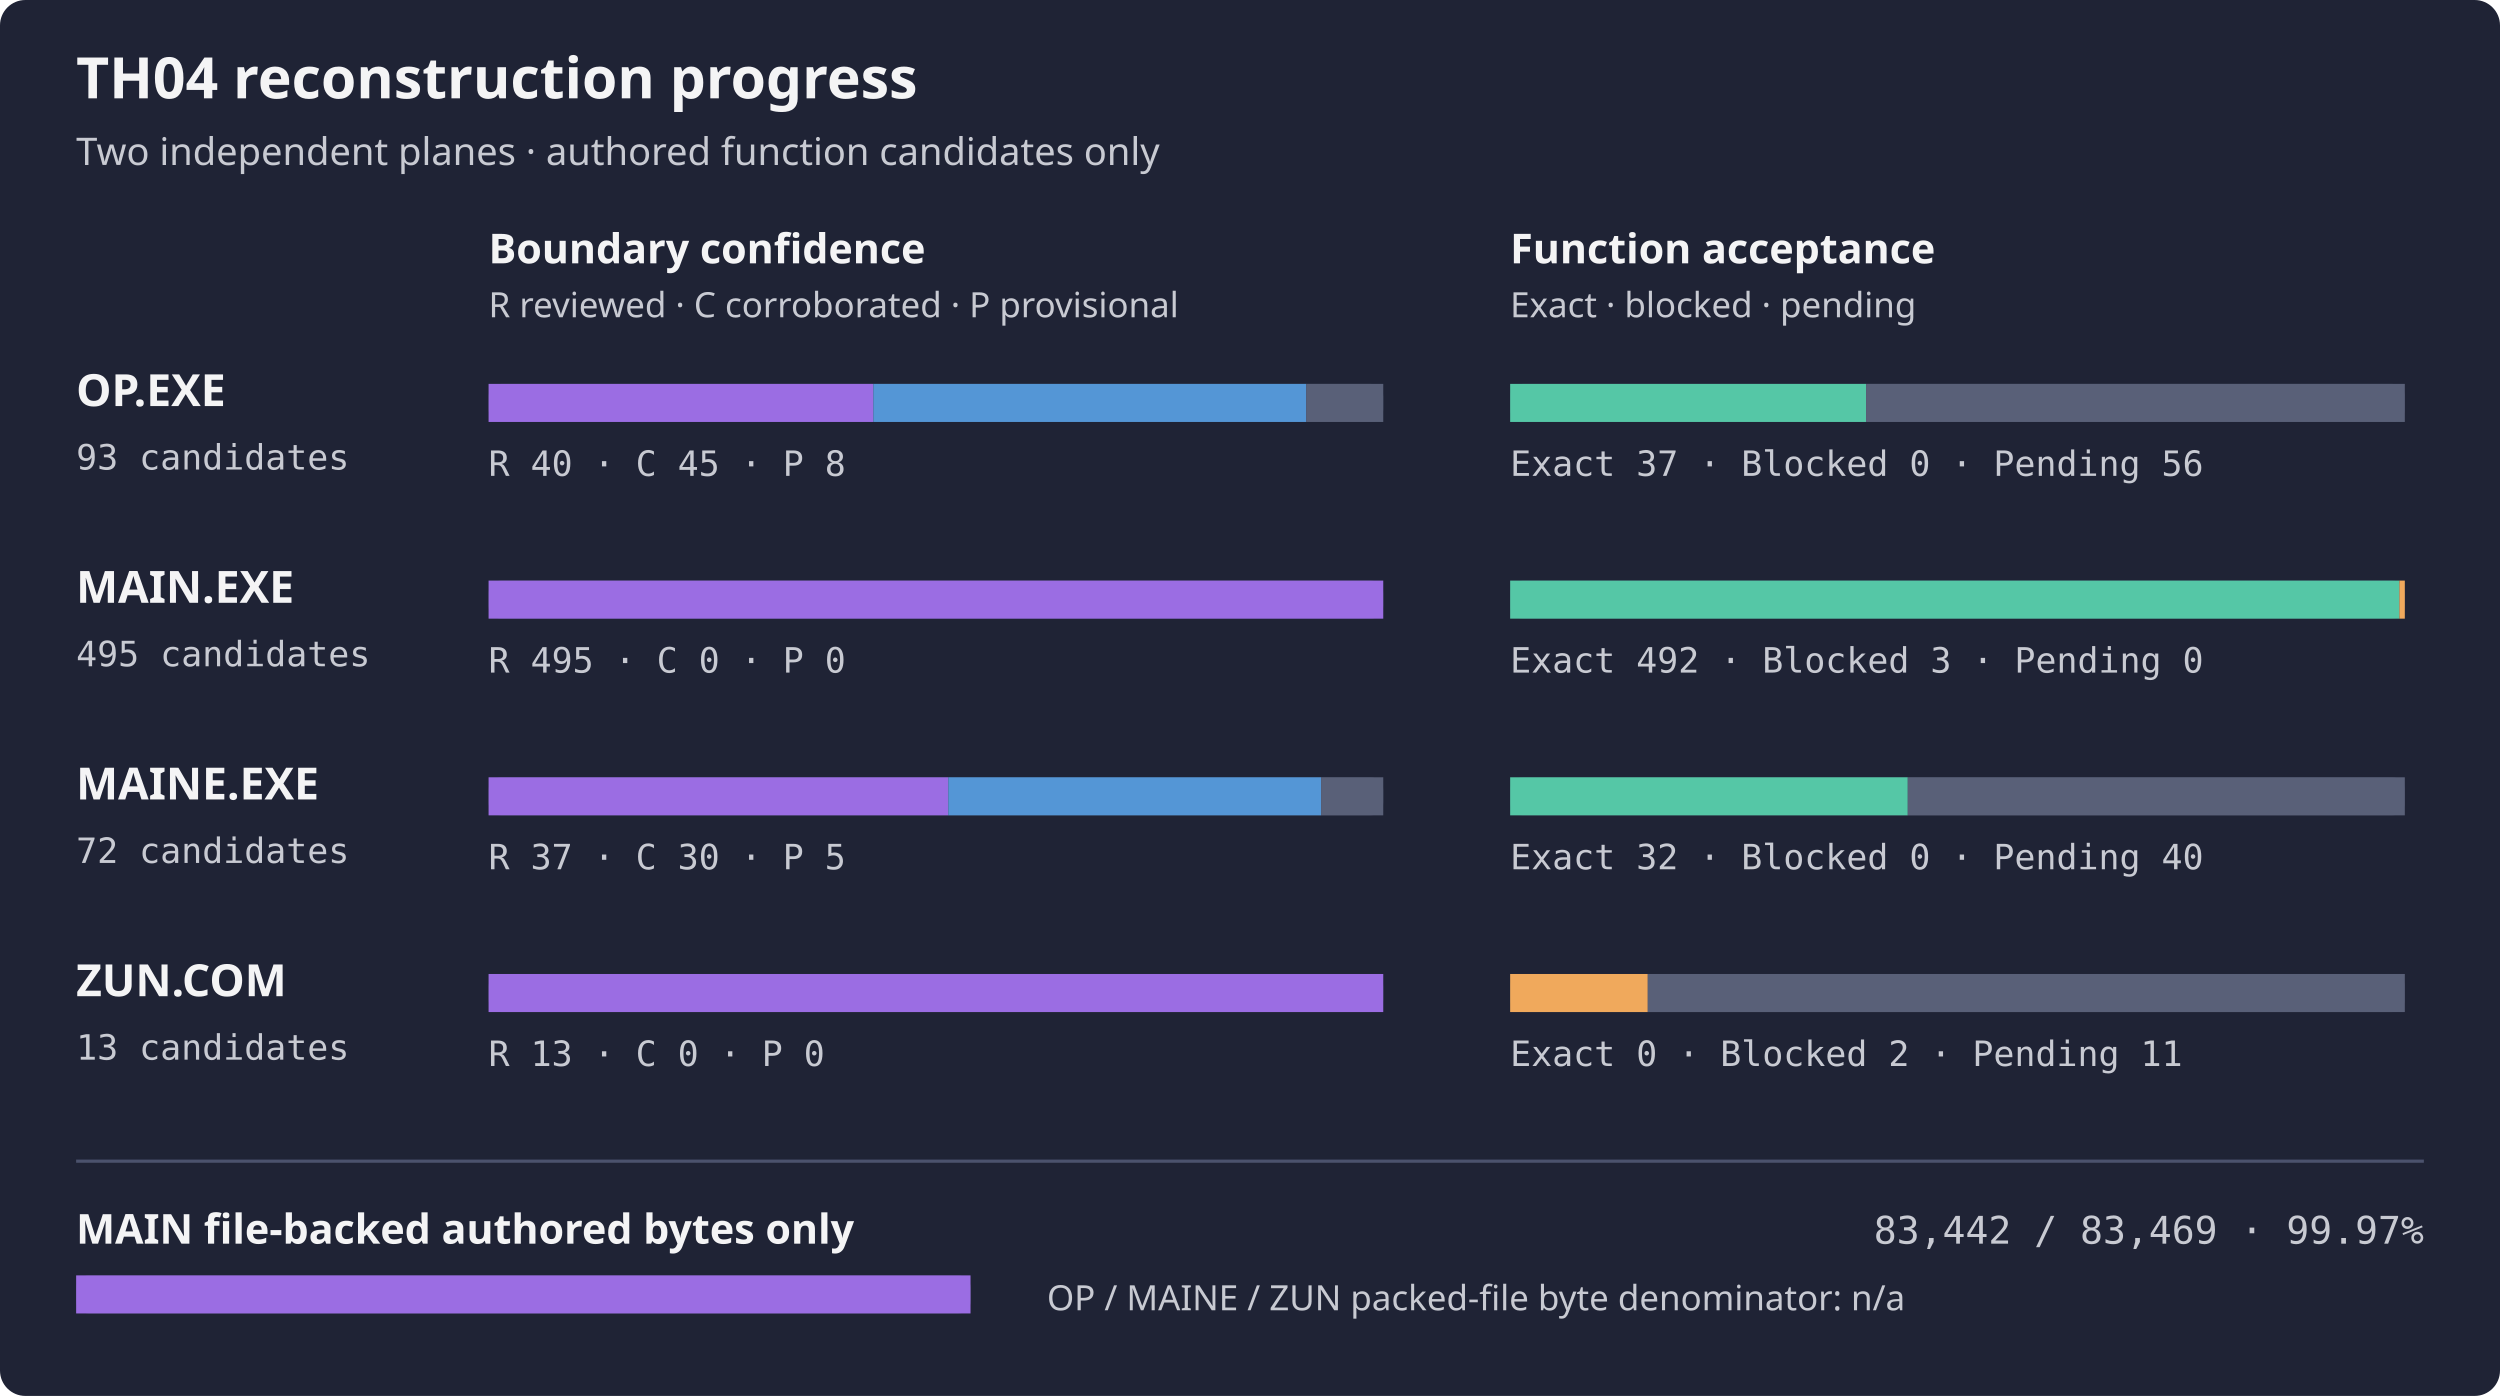
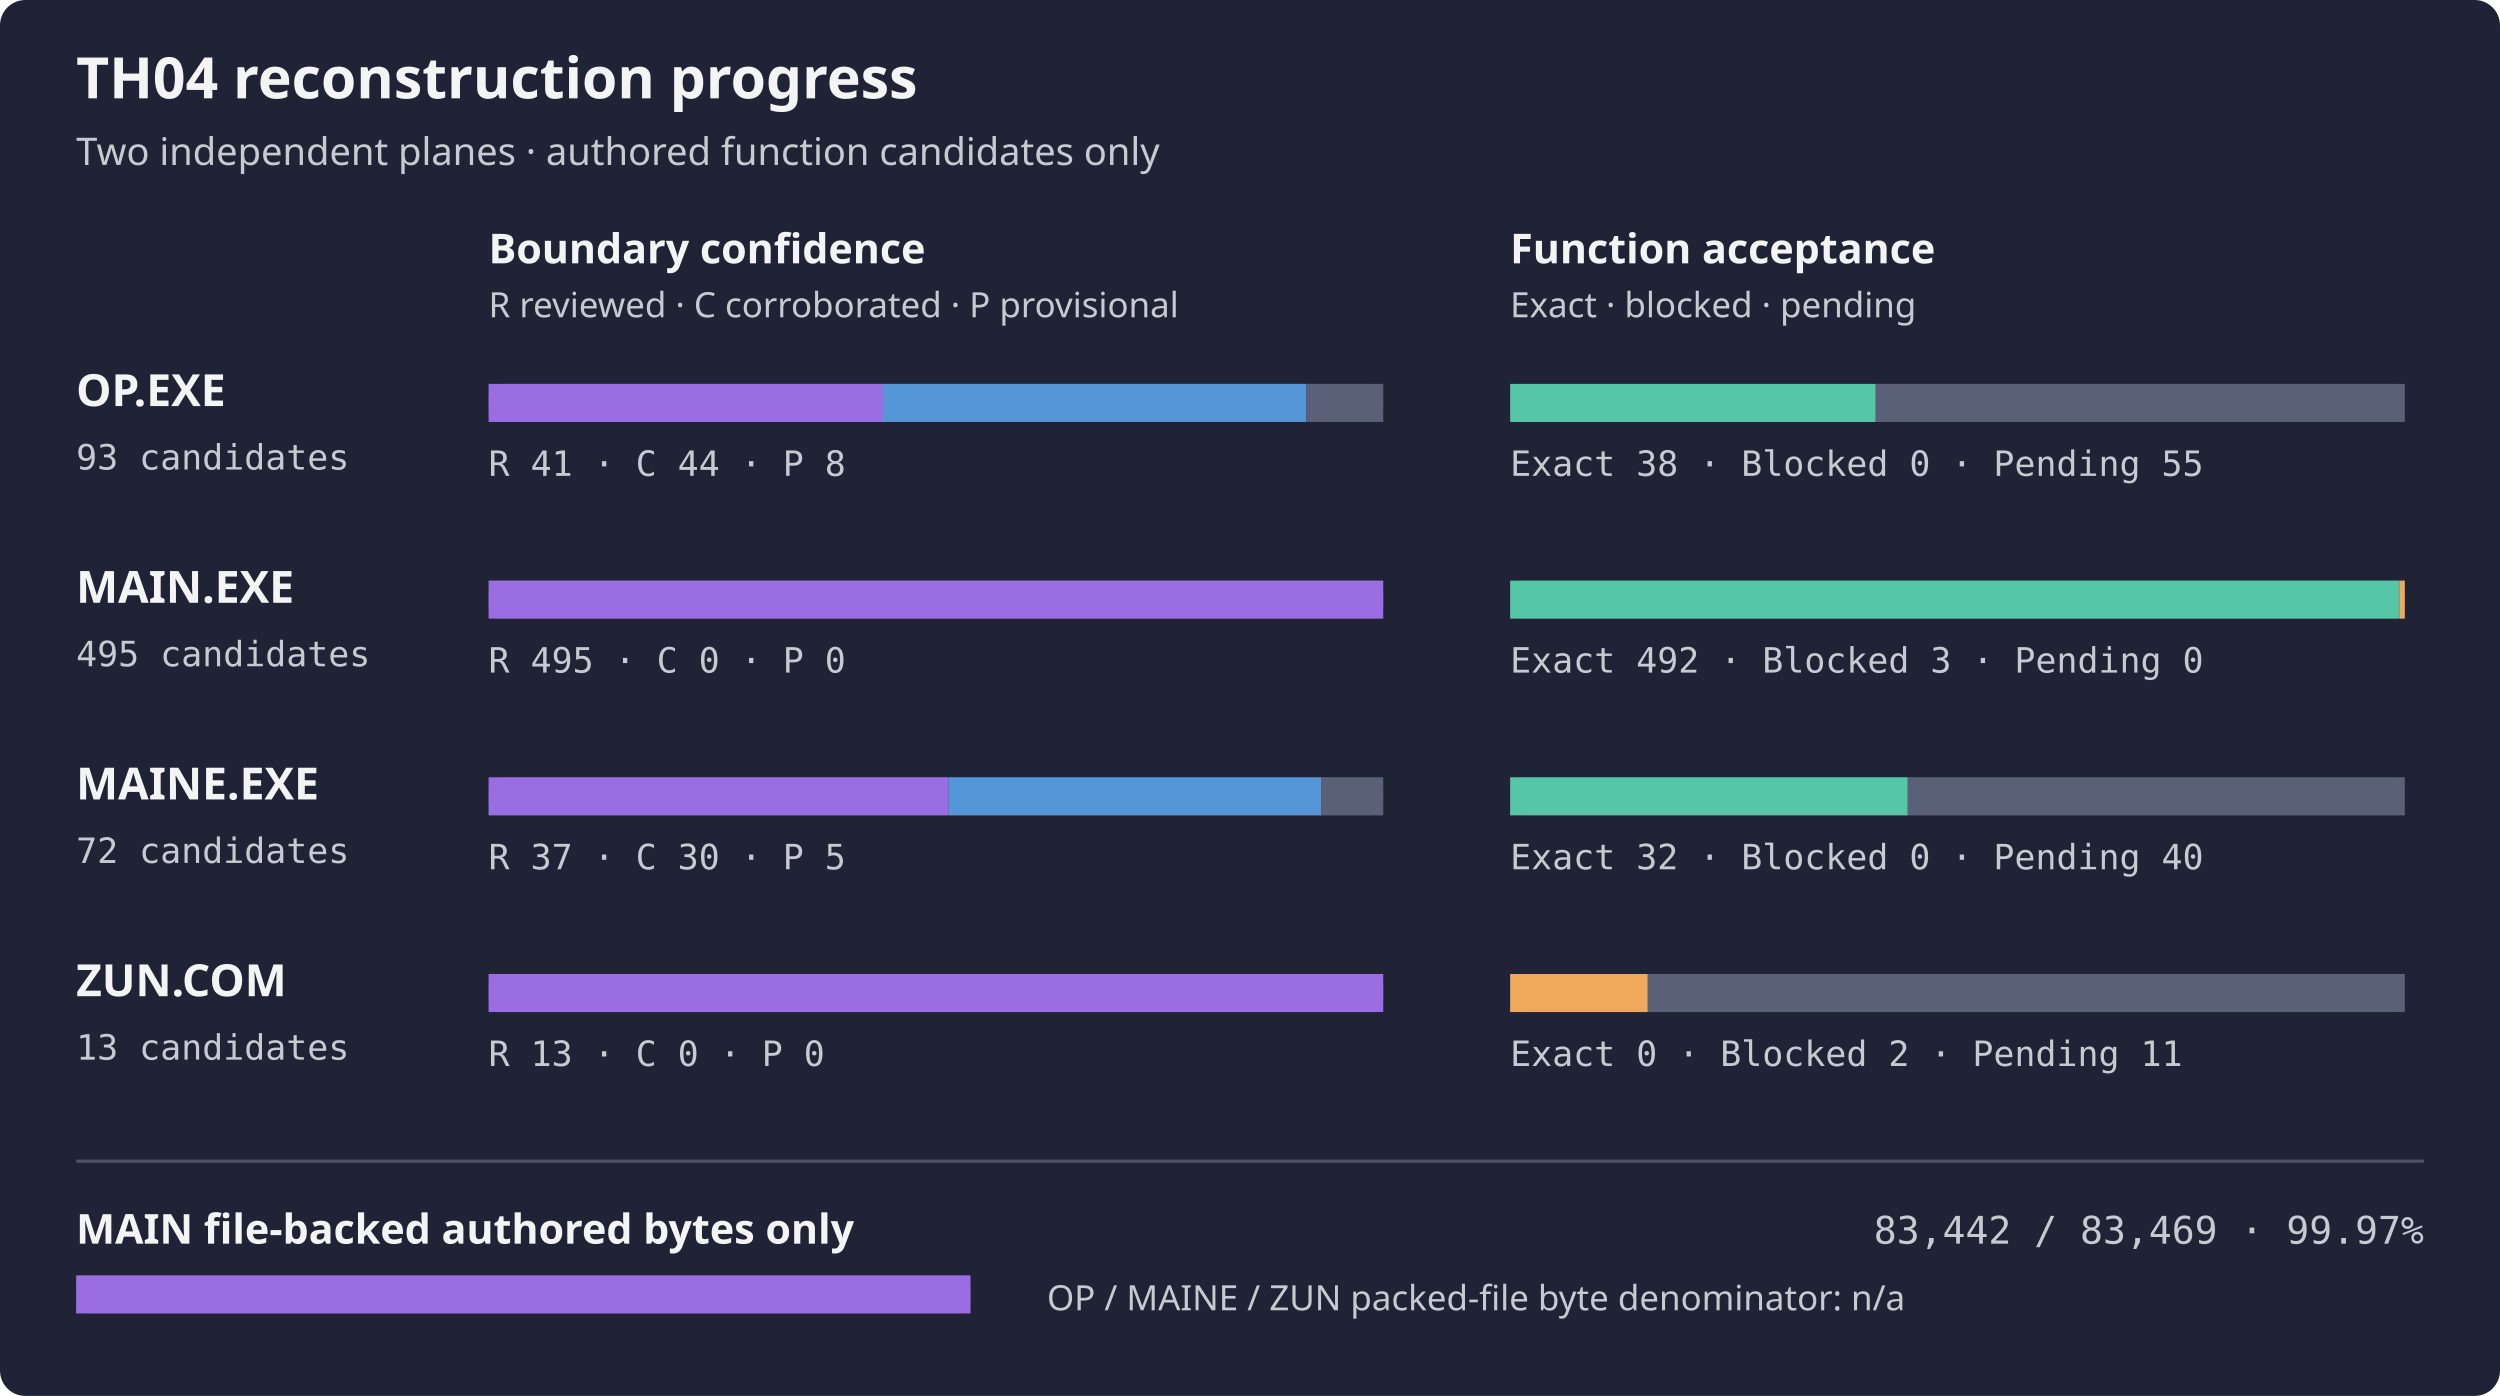
<svg xmlns="http://www.w3.org/2000/svg" width="788" height="440" role="img" aria-label="TH04 per-artifact reconstruction progress">
  <rect width="788" height="440" rx="8" fill="#1f2335" />
  <text x="24" y="31" fill="#f4f4f5" font-family="sans-serif" font-size="18" font-weight="600">TH04 reconstruction progress</text>
  <text x="24" y="52" fill="#c8cad2" font-family="sans-serif" font-size="12">Two independent planes · authored function candidates only</text>
  <text x="154" y="83" fill="#f4f4f5" font-family="sans-serif" font-size="13" font-weight="600">Boundary confidence</text>
  <text x="476" y="83" fill="#f4f4f5" font-family="sans-serif" font-size="13" font-weight="600">Function acceptance</text>
  <text x="154" y="100" fill="#c8cad2" font-family="sans-serif" font-size="11">R reviewed · C corroborated · P provisional</text>
  <text x="476" y="100" fill="#c8cad2" font-family="sans-serif" font-size="11">Exact · blocked · pending</text>
  <text x="24" y="128" fill="#f4f4f5" font-family="sans-serif" font-size="14" font-weight="600">OP.EXE</text>
  <text x="24" y="148" fill="#c8cad2" font-family="monospace" font-size="11">93 candidates</text>
  <rect x="154" y="121" width="282" height="12" rx="4" fill="#353b52" />
-   <rect x="154.00" y="121" width="121.29" height="12" fill="#9b6de3" />
-   <rect x="275.29" y="121" width="136.45" height="12" fill="#5496d6" />
+   <rect x="154.00" y="121" width="124.32" height="12" fill="#9b6de3" />
+   <rect x="278.32" y="121" width="133.42" height="12" fill="#5496d6" />
  <rect x="411.74" y="121" width="24.26" height="12" fill="#596078" />
  <rect x="476" y="121" width="282" height="12" rx="4" fill="#353b52" />
-   <rect x="476.00" y="121" width="112.19" height="12" fill="#55c7a6" />
-   <rect x="588.19" y="121" width="169.81" height="12" fill="#596078" />
-   <text x="154" y="150" fill="#c8cad2" font-family="monospace" font-size="11">R 40 · C 45 · P 8</text>
-   <text x="476" y="150" fill="#c8cad2" font-family="monospace" font-size="11">Exact 37 · Blocked 0 · Pending 56</text>
+   <rect x="476.00" y="121" width="115.23" height="12" fill="#55c7a6" />
+   <rect x="591.23" y="121" width="166.77" height="12" fill="#596078" />
+   <text x="154" y="150" fill="#c8cad2" font-family="monospace" font-size="11">R 41 · C 44 · P 8</text>
+   <text x="476" y="150" fill="#c8cad2" font-family="monospace" font-size="11">Exact 38 · Blocked 0 · Pending 55</text>
  <text x="24" y="190" fill="#f4f4f5" font-family="sans-serif" font-size="14" font-weight="600">MAIN.EXE</text>
  <text x="24" y="210" fill="#c8cad2" font-family="monospace" font-size="11">495 candidates</text>
  <rect x="154" y="183" width="282" height="12" rx="4" fill="#353b52" />
  <rect x="154.00" y="183" width="282.00" height="12" fill="#9b6de3" />
  <rect x="476" y="183" width="282" height="12" rx="4" fill="#353b52" />
  <rect x="476.00" y="183" width="280.29" height="12" fill="#55c7a6" />
  <rect x="756.29" y="183" width="1.71" height="12" fill="#f0a95c" />
  <text x="154" y="212" fill="#c8cad2" font-family="monospace" font-size="11">R 495 · C 0 · P 0</text>
  <text x="476" y="212" fill="#c8cad2" font-family="monospace" font-size="11">Exact 492 · Blocked 3 · Pending 0</text>
  <text x="24" y="252" fill="#f4f4f5" font-family="sans-serif" font-size="14" font-weight="600">MAINE.EXE</text>
  <text x="24" y="272" fill="#c8cad2" font-family="monospace" font-size="11">72 candidates</text>
  <rect x="154" y="245" width="282" height="12" rx="4" fill="#353b52" />
  <rect x="154.00" y="245" width="144.92" height="12" fill="#9b6de3" />
  <rect x="298.92" y="245" width="117.50" height="12" fill="#5496d6" />
  <rect x="416.42" y="245" width="19.58" height="12" fill="#596078" />
  <rect x="476" y="245" width="282" height="12" rx="4" fill="#353b52" />
  <rect x="476.00" y="245" width="125.33" height="12" fill="#55c7a6" />
  <rect x="601.33" y="245" width="156.67" height="12" fill="#596078" />
  <text x="154" y="274" fill="#c8cad2" font-family="monospace" font-size="11">R 37 · C 30 · P 5</text>
  <text x="476" y="274" fill="#c8cad2" font-family="monospace" font-size="11">Exact 32 · Blocked 0 · Pending 40</text>
  <text x="24" y="314" fill="#f4f4f5" font-family="sans-serif" font-size="14" font-weight="600">ZUN.COM</text>
  <text x="24" y="334" fill="#c8cad2" font-family="monospace" font-size="11">13 candidates</text>
  <rect x="154" y="307" width="282" height="12" rx="4" fill="#353b52" />
  <rect x="154.00" y="307" width="282.00" height="12" fill="#9b6de3" />
  <rect x="476" y="307" width="282" height="12" rx="4" fill="#353b52" />
  <rect x="476.00" y="307" width="43.38" height="12" fill="#f0a95c" />
  <rect x="519.38" y="307" width="238.62" height="12" fill="#596078" />
  <text x="154" y="336" fill="#c8cad2" font-family="monospace" font-size="11">R 13 · C 0 · P 0</text>
  <text x="476" y="336" fill="#c8cad2" font-family="monospace" font-size="11">Exact 0 · Blocked 2 · Pending 11</text>
  <path d="M24 366 H764" stroke="#4b526d" />
  <text x="24" y="392" fill="#f4f4f5" font-family="sans-serif" font-size="13" font-weight="600">MAIN file-backed authored bytes only</text>
  <text x="764" y="392" fill="#c8cad2" text-anchor="end" font-family="monospace" font-size="12">83,442 / 83,469 · 99.97%</text>
  <rect x="24" y="402" width="282" height="12" rx="4" fill="#353b52" />
  <rect x="24" y="402" width="281.91" height="12" fill="#9b6de3" />
  <text x="330" y="413" fill="#c8cad2" font-family="sans-serif" font-size="11">OP / MAINE / ZUN packed-file byte denominator: n/a</text>
</svg>
